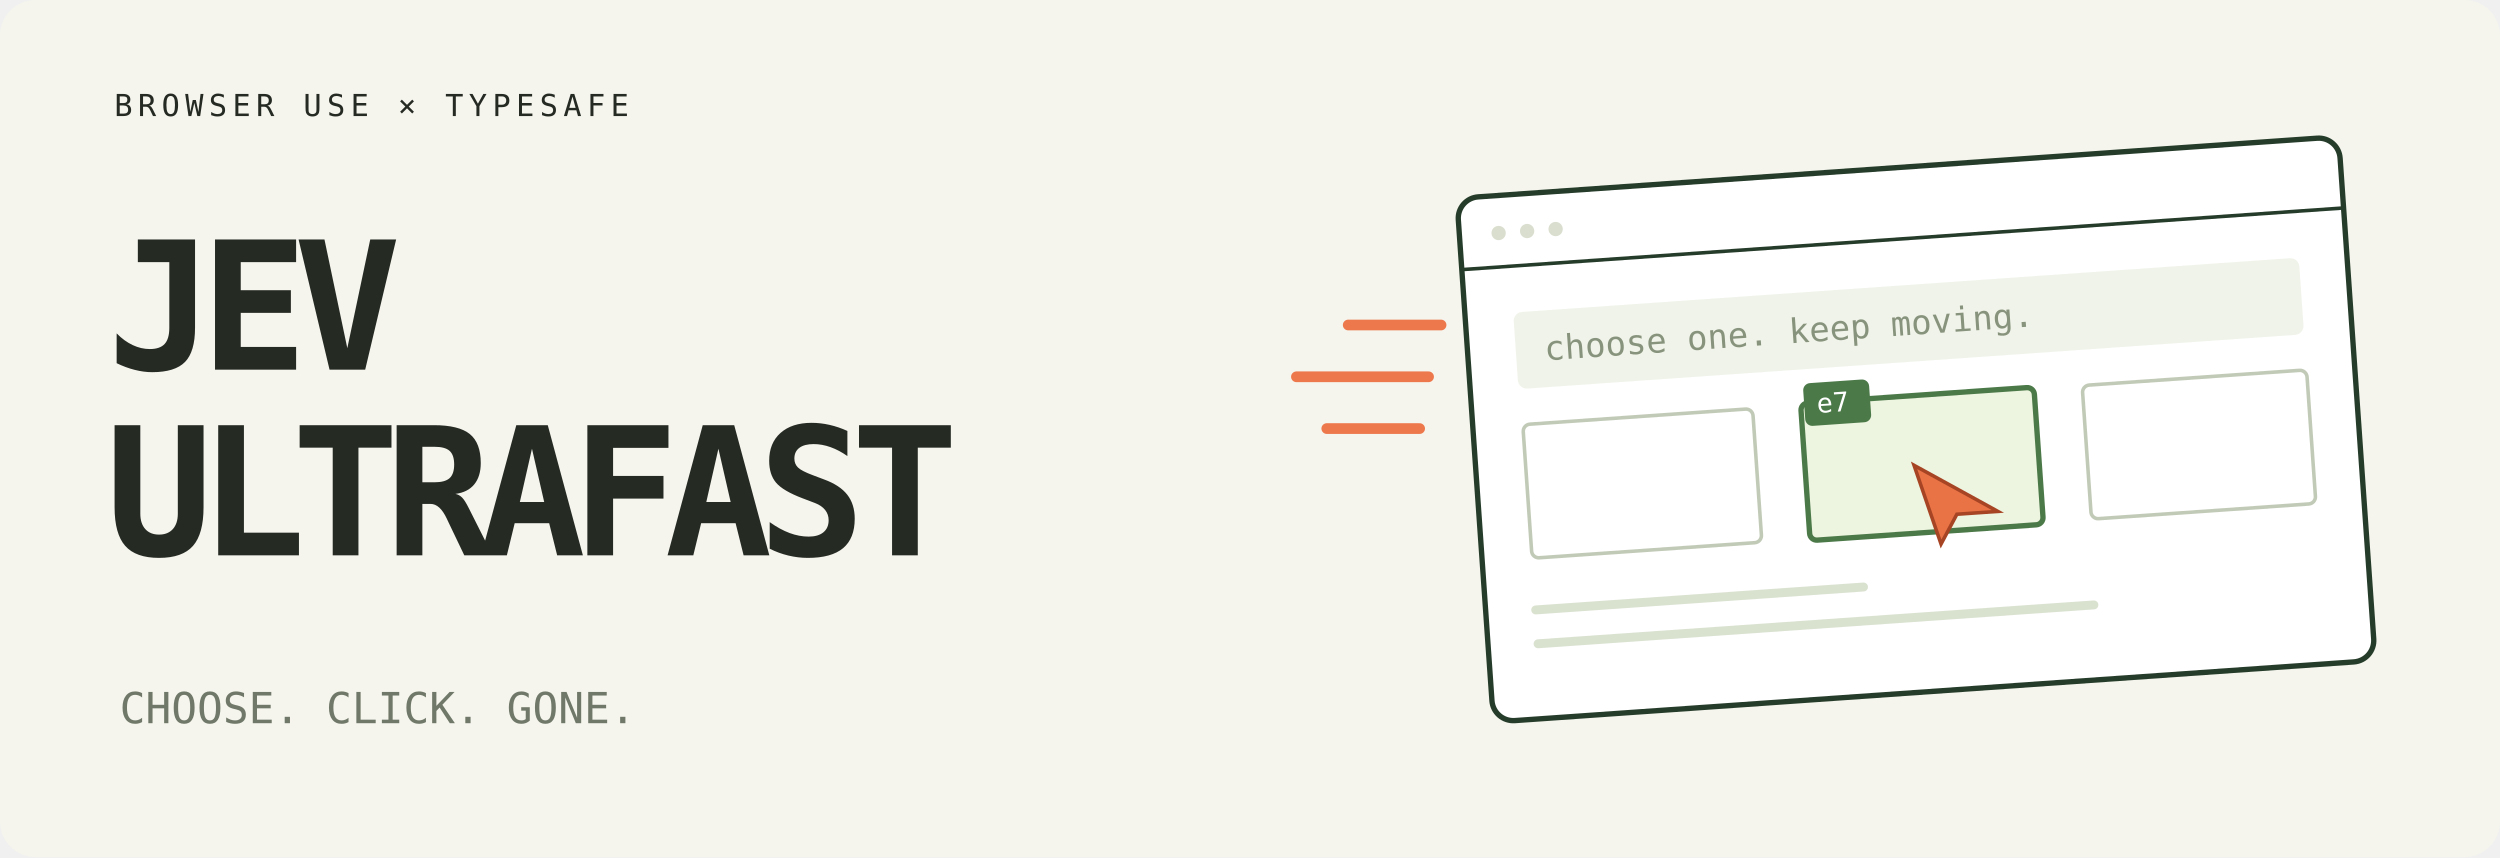
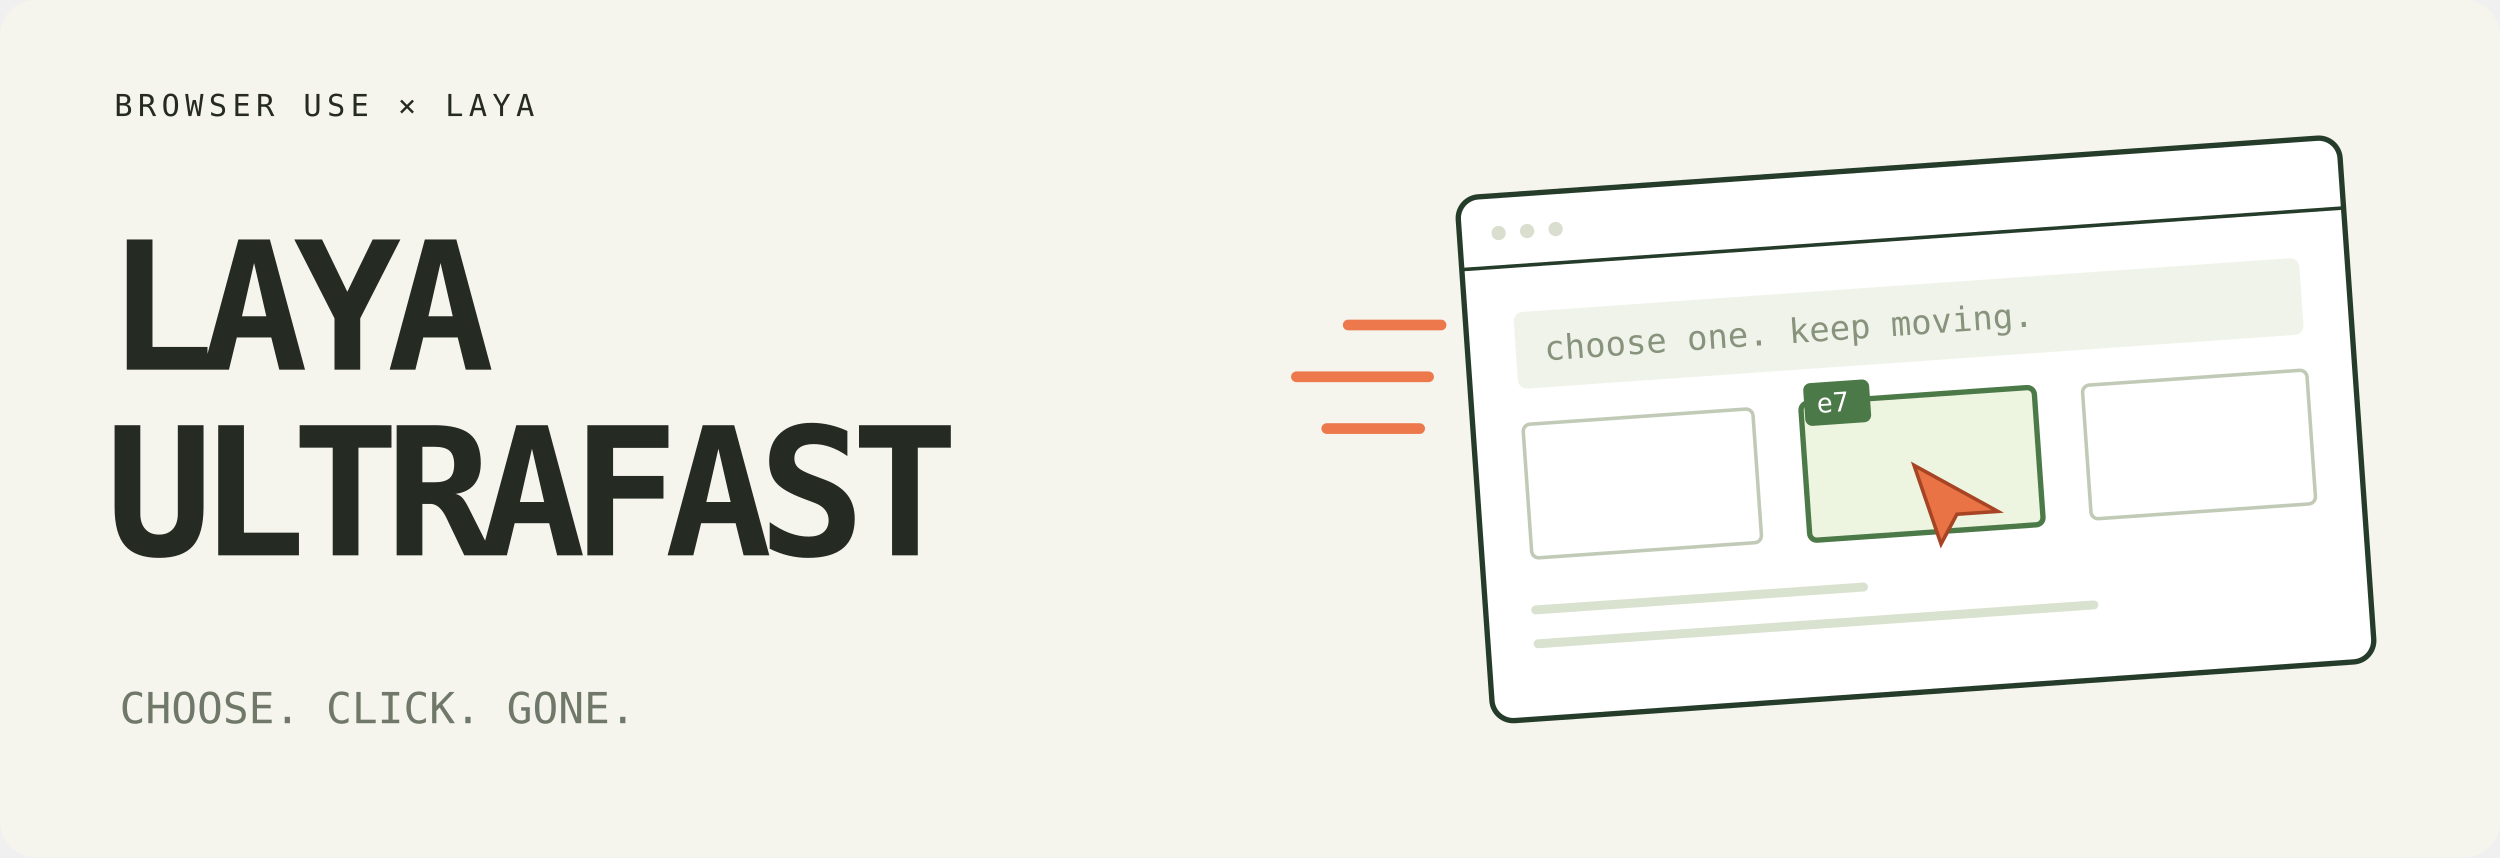
<svg xmlns="http://www.w3.org/2000/svg" width="1400" height="480" viewBox="0 0 1400 480">
  <rect width="1400" height="480" rx="20" fill="#f5f5ed" />
  <g fill="#252a23" font-family="ui-monospace,SFMono-Regular,Menlo,monospace">
-     <text x="64" y="65" font-size="17" letter-spacing="3">BROWSER USE × TYPESAFE</text>
-     <text x="60" y="207" font-size="100" font-weight="650" letter-spacing="-8">JEV</text>
+     <text x="64" y="65" font-size="17" letter-spacing="3">BROWSER USE × LAYA</text>
+     <text x="60" y="207" font-size="100" font-weight="650" letter-spacing="-8">LAYA</text>
    <text x="59" y="311" font-size="100" font-weight="650" letter-spacing="-8">ULTRAFAST</text>
    <text x="67" y="405" font-size="24" fill="#707969">CHOOSE. CLICK. GONE.</text>
  </g>
  <g transform="translate(825 94) rotate(-4 240 140)">
    <rect x="0" y="0" width="495" height="294" rx="12" fill="#fff" stroke="#263c2a" stroke-width="3" />
    <path d="M0 40H495" stroke="#263c2a" stroke-width="2" />
    <circle cx="22" cy="21" r="4" fill="#d9dece" />
    <circle cx="38" cy="21" r="4" fill="#d9dece" />
    <circle cx="54" cy="21" r="4" fill="#d9dece" />
    <rect x="27" y="66" width="441" height="43" rx="5" fill="#f0f3e9" />
    <text x="43" y="94" font-family="monospace" font-size="19" fill="#87937c">choose one. keep moving.</text>
    <g fill="none" stroke="#c1cab6" stroke-width="2">
      <rect x="28" y="129" width="129" height="75" rx="4" />
      <rect x="185" y="129" width="129" height="75" rx="4" />
      <rect x="342" y="129" width="126" height="75" rx="4" />
    </g>
    <rect x="184" y="128" width="131" height="77" rx="4" fill="#edf4df" stroke="#4b7948" stroke-width="3" />
    <rect x="186" y="117" width="37" height="24" rx="4" fill="#4b7948" />
    <text x="193" y="134" font-family="monospace" font-size="15" fill="#fff">e7</text>
    <path d="M245 167L257 212L267 196L290 196Z" fill="#ea7345" stroke="#a64424" stroke-width="2" />
    <path d="M28 233H212M28 252H340" stroke="#d9e1cf" stroke-width="5" stroke-linecap="round" />
  </g>
  <g fill="none" stroke="#ed784c" stroke-linecap="round">
    <path d="M755 182H807M726 211H800M743 240H795" stroke-width="6" />
  </g>
</svg>
